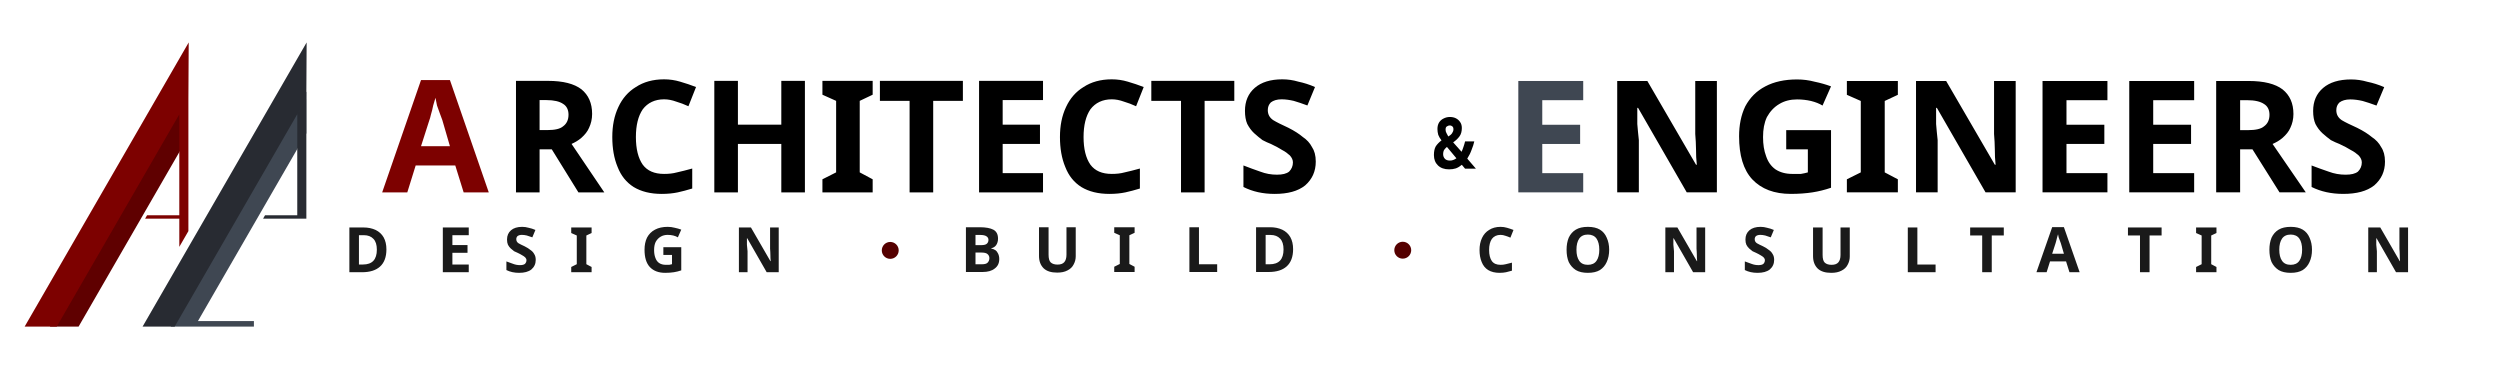
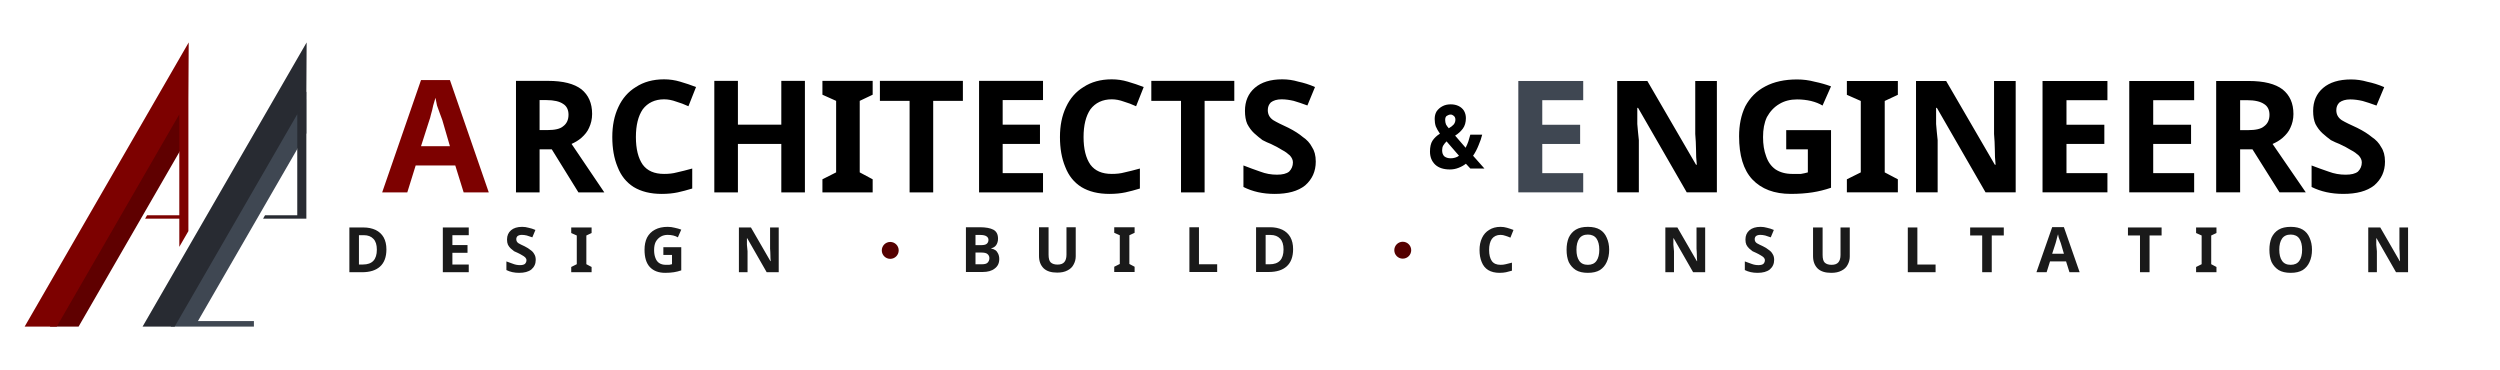
<svg xmlns="http://www.w3.org/2000/svg" width="210mm" height="31mm" viewBox="0 0 210 31" version="1.1" id="svg1" xml:space="preserve">
  <defs id="defs1" />
  <g id="g12" transform="matrix(1.659358,0,0,1.659357,-131.3307,-62.18175)">
    <g id="g1" transform="matrix(0.04677917,0,0,0.04677917,72.11738,35.11957)" style="display:inline">
      <g id="layer1-8" style="display:inline" transform="translate(104.4531,25.97731)">
        <g id="g5" transform="matrix(1.250638,0,0,1.250638,-62.65939,-62.65939)">
          <path style="fill:#5f0000;fill-opacity:1;stroke-width:0.265" d="m 129.901,352.175 h 24.799 l 87.763,-152.01 v -43.38 z" id="path5" />
          <path id="path3" style="display:inline;fill:#7d0100;fill-opacity:1;stroke-width:0.265" d="M 250,106.282 108.034,352.175 h 27.771 L 241.853,168.495 v 87.339 h -27.889 l -1.694,2.934 h 29.592 v 24.396 l 7.864,-13.62 V 154.86 Z" />
        </g>
        <g id="g8" transform="matrix(1.250638,0,0,1.250638,-62.65939,-62.65939)">
          <path id="path8" style="display:inline;fill:#3f4752;fill-opacity:1;stroke-width:0.346" d="M 351.8,148.841 234.421,352.175 h 3.425 17.369 51.2 v -4.801 h -48.428 l 93.813,-162.489 z" />
          <path id="path4-5" style="display:inline;fill:#282b32;fill-opacity:1;stroke-width:0.265" d="M 352.041,106.282 210.075,352.175 h 27.771 L 351.766,154.86 Z m -0.241,48.578 -7.872,13.607 v 87.366 h -27.889 l -1.694,2.934 h 25.606 3.986 7.864 z" />
        </g>
      </g>
    </g>
    <g id="g2" transform="matrix(0.993938,0,0,0.9311547,23.42179,4.805425)" style="display:inline">
      <g id="g9" transform="matrix(2.481616,0,0,2.675547,-149.3197,-72.18268)">
        <text xml:space="preserve" style="font-style:normal;font-variant:normal;font-weight:bold;font-stretch:normal;font-size:3.175px;font-family:Montserrat;-inkscape-font-specification:'Montserrat Bold';text-align:start;letter-spacing:-0.024px;writing-mode:lr-tb;direction:ltr;text-anchor:start;white-space:pre;inline-size:0;fill:#7d0100;fill-opacity:1;stroke-width:0.265" x="90.606" y="44" id="text5">
          <tspan id="tspan5" style="font-style:normal;font-variant:normal;font-weight:bold;font-stretch:normal;font-family:Montserrat;-inkscape-font-specification:'Montserrat Bold';fill:#7d0100;fill-opacity:1;stroke-width:0.265" x="90.606" y="44">A</tspan>
        </text>
        <text xml:space="preserve" style="font-size:3.175px;text-align:start;letter-spacing:-0.024px;writing-mode:lr-tb;direction:ltr;text-anchor:start;fill:#7d0100;fill-opacity:1;stroke-width:0.265" x="93.071" y="44" id="text6">
          <tspan id="tspan6" style="font-style:normal;font-variant:normal;font-weight:bold;font-stretch:normal;font-family:Montserrat;-inkscape-font-specification:'Montserrat Bold';fill:#000000;stroke-width:0.265" x="93.071" y="44">RCHITECTS</tspan>
        </text>
      </g>
-       <text xml:space="preserve" style="font-size:3.427px;text-align:start;letter-spacing:-0.026px;writing-mode:lr-tb;direction:ltr;text-anchor:start;fill:#000000;fill-opacity:1;stroke-width:0.286" x="145.981" y="39.098" id="text7" transform="scale(0.8834729,1.131897)">
-         <tspan id="tspan7" style="font-style:normal;font-variant:normal;font-weight:bold;font-stretch:normal;font-family:Montserrat;-inkscape-font-specification:'Montserrat Bold';stroke-width:0.286" x="145.981" y="39.098">&amp;</tspan>
+       <text xml:space="preserve" style="font-size:4.327px;text-align:start;letter-spacing:-0.032px;writing-mode:lr-tb;direction:ltr;text-anchor:start;fill:#000000;fill-opacity:1;stroke-width:0.361" x="142.984" y="39.835" id="text7" transform="scale(0.9003709,1.110653)">
+         <tspan id="tspan7" style="font-style:normal;font-variant:normal;font-weight:bold;font-stretch:normal;font-family:Montserrat;-inkscape-font-specification:'Montserrat Bold';stroke-width:0.361" x="142.984" y="39.835">&amp;</tspan>
      </text>
      <g id="g10" transform="matrix(2.518352,0,0,2.672523,-92.14738,-112.587)">
        <text xml:space="preserve" style="font-size:3.175px;text-align:start;letter-spacing:-0.024px;writing-mode:lr-tb;direction:ltr;text-anchor:start;fill:#3f4752;fill-opacity:1;stroke-width:0.265" x="89.278" y="59.167" id="text8">
          <tspan id="tspan8" style="font-style:normal;font-variant:normal;font-weight:bold;font-stretch:normal;font-family:Montserrat;-inkscape-font-specification:'Montserrat Bold';fill:#3f4752;fill-opacity:1;stroke-width:0.265" x="89.278" y="59.167">E</tspan>
        </text>
        <text xml:space="preserve" style="font-size:3.175px;text-align:start;letter-spacing:-0.024px;writing-mode:lr-tb;direction:ltr;text-anchor:start;fill:#3f4752;fill-opacity:1;stroke-width:0.265" x="91.279" y="59.166" id="text9">
          <tspan id="tspan9" style="font-style:normal;font-variant:normal;font-weight:bold;font-stretch:normal;font-family:Montserrat;-inkscape-font-specification:'Montserrat Bold';fill:#000000;stroke-width:0.265" x="91.279" y="59.166">NGINEERS</tspan>
        </text>
      </g>
    </g>
    <g id="g11" transform="translate(0.4175163)">
      <text xml:space="preserve" style="font-style:normal;font-variant:normal;font-weight:bold;font-stretch:normal;font-size:3.175px;font-family:Montserrat;-inkscape-font-specification:'Montserrat Bold';text-align:start;letter-spacing:-0.024px;writing-mode:lr-tb;direction:ltr;text-anchor:start;fill:#1a1a1a;stroke-width:0.265" x="96.133" y="51.251" id="text4">
        <tspan id="tspan4" style="font-weight:bold;fill:#1a1a1a;stroke-width:0.265" x="96.133" y="51.251">D   E  S  I   G   N</tspan>
      </text>
      <text xml:space="preserve" style="font-style:normal;font-variant:normal;font-weight:bold;font-stretch:normal;font-size:3.175px;font-family:Montserrat;-inkscape-font-specification:'Montserrat Bold';text-align:start;letter-spacing:-0.024px;writing-mode:lr-tb;direction:ltr;text-anchor:start;fill:#1a1a1a;stroke-width:0.265" x="127.342" y="51.241" id="text10">
        <tspan id="tspan10" style="font-weight:bold;stroke-width:0.265" x="127.342" y="51.241">B  U  I   L  D</tspan>
      </text>
      <text xml:space="preserve" style="font-style:normal;font-variant:normal;font-weight:bold;font-stretch:normal;font-size:3.175px;font-family:Montserrat;-inkscape-font-specification:'Montserrat Bold';text-align:start;letter-spacing:-0.024px;writing-mode:lr-tb;direction:ltr;text-anchor:start;fill:#1a1a1a;stroke-width:0.265" x="153.437" y="51.251" id="text11">
        <tspan id="tspan11" style="font-weight:bold;stroke-width:0.265" x="153.437" y="51.251">C   O   N  S  U   L  T  A   T  I   O   N</tspan>
      </text>
      <circle style="fill:#550000;stroke-width:0.083" id="path11" cx="123.794" cy="50.149" r="0.428" />
      <circle style="fill:#550000;stroke-width:0.083" id="path11-5" cx="149.738" cy="50.139" r="0.428" />
    </g>
  </g>
</svg>
